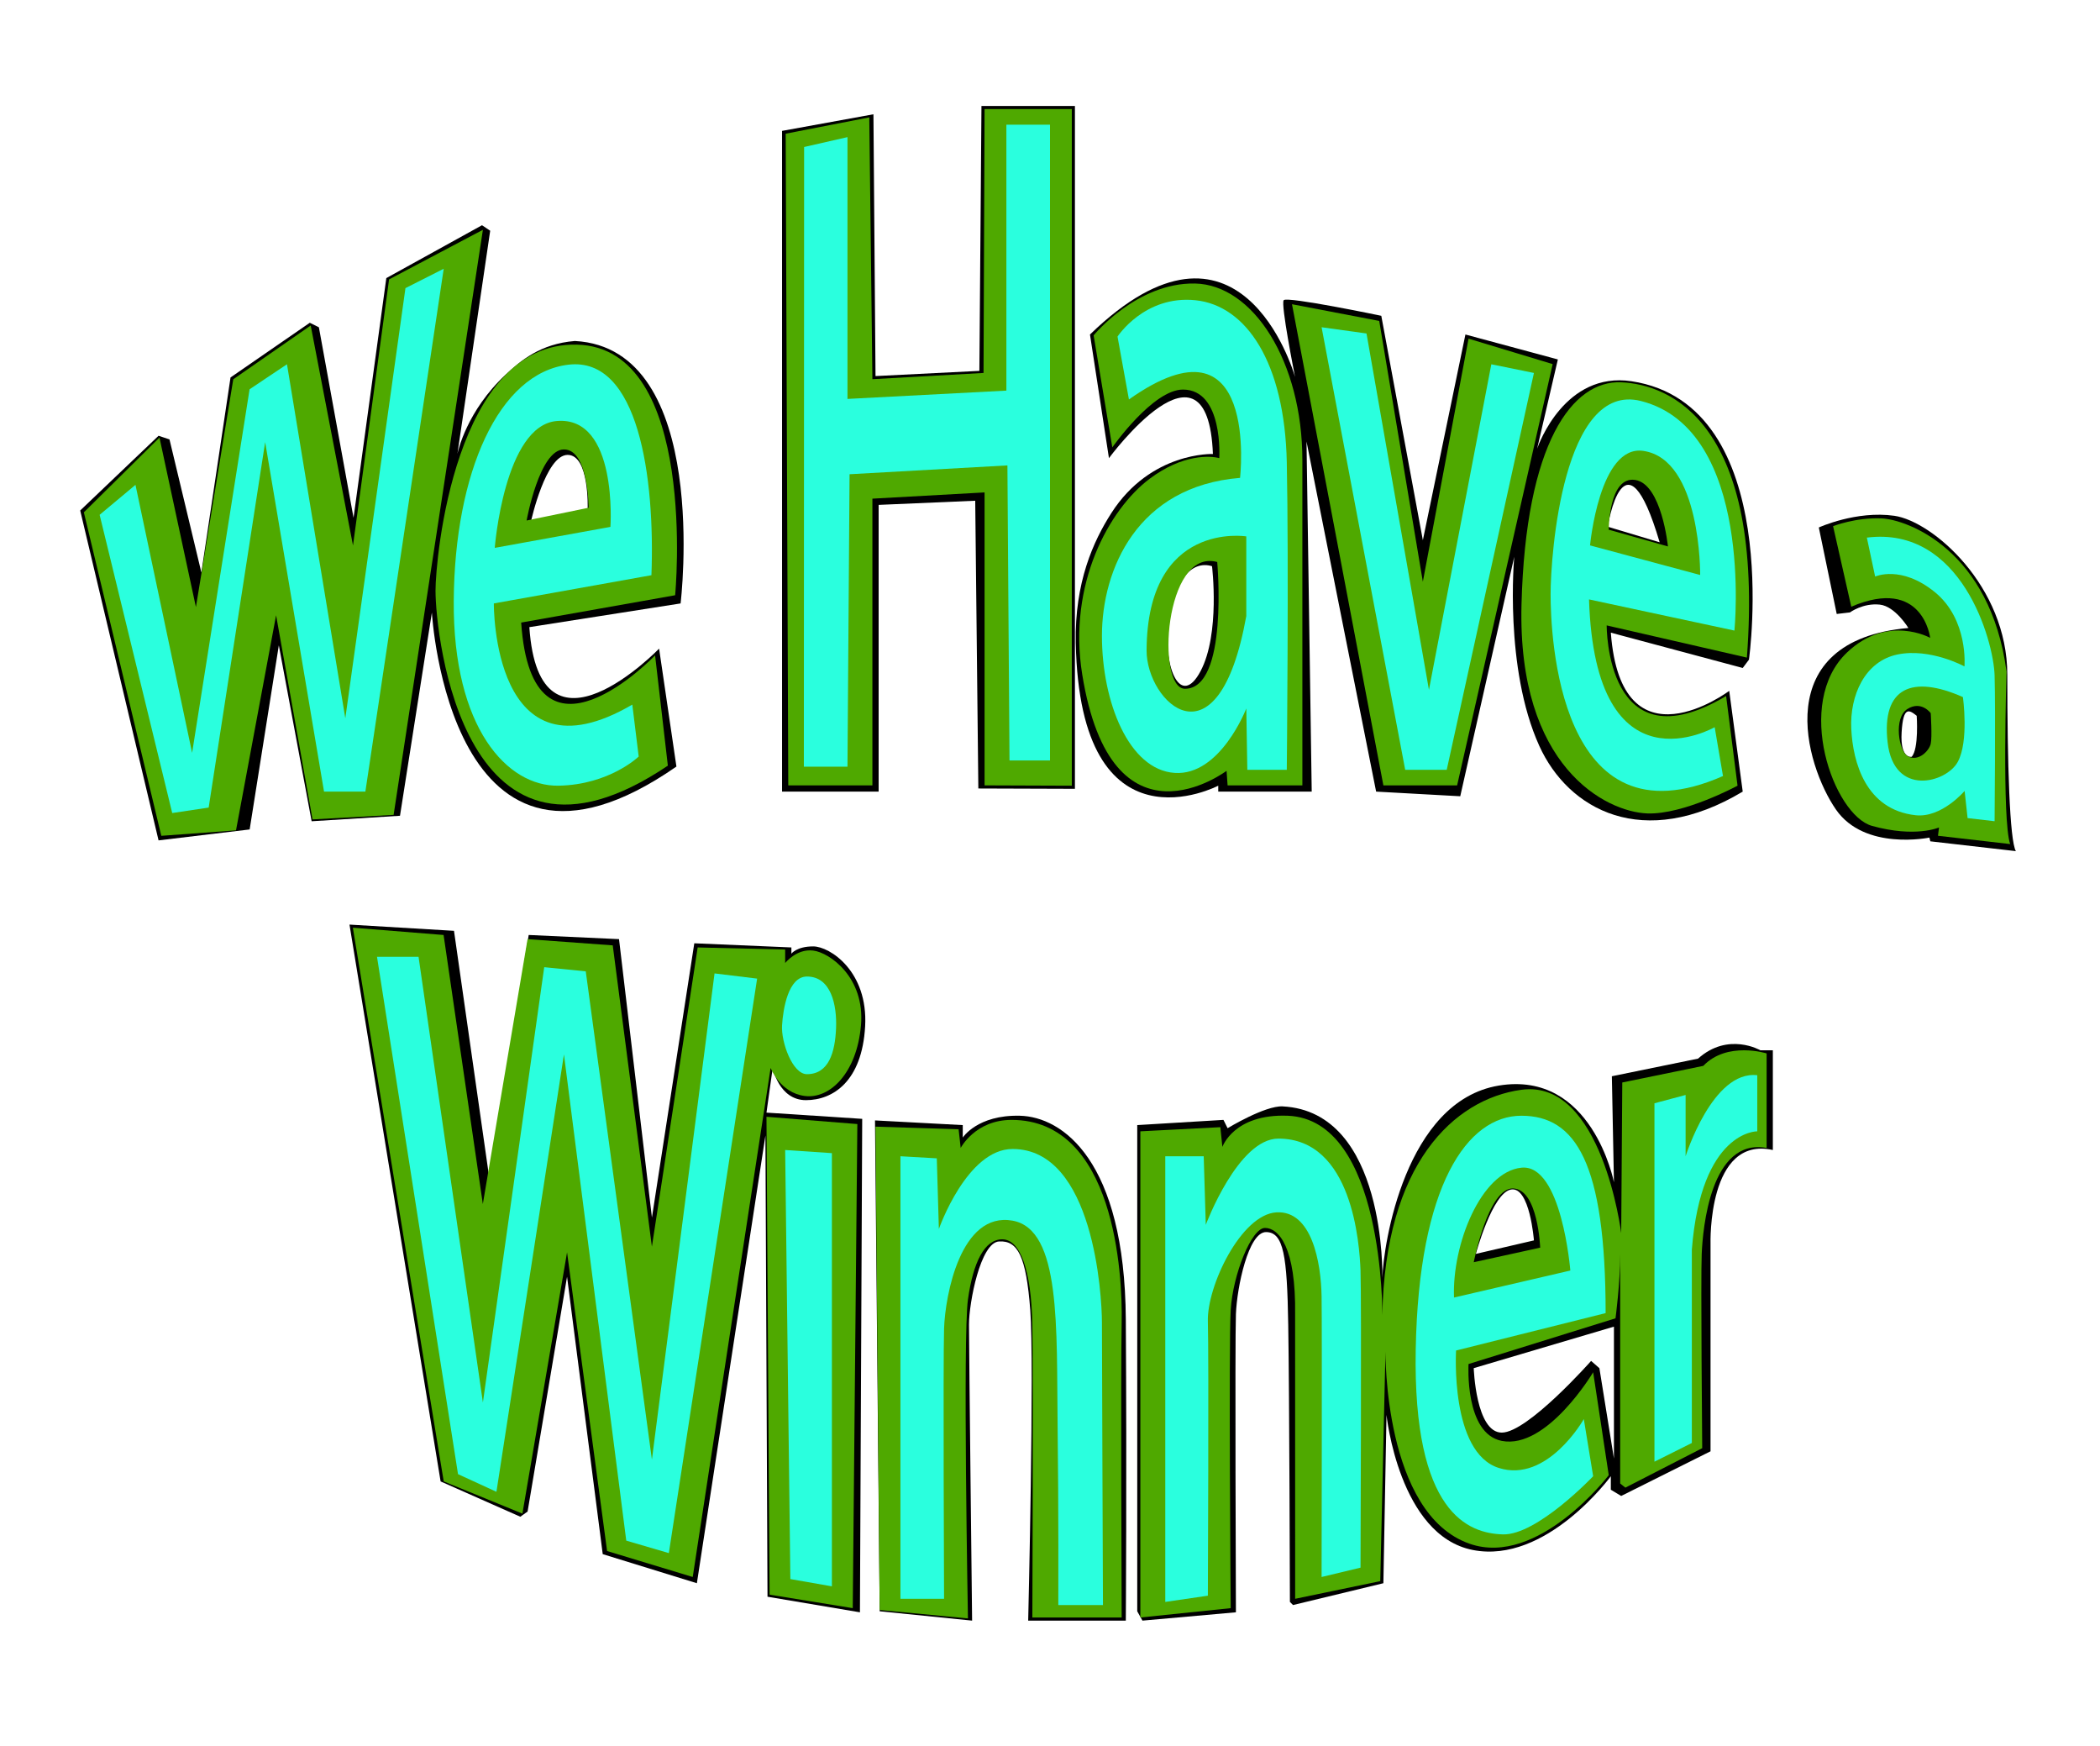
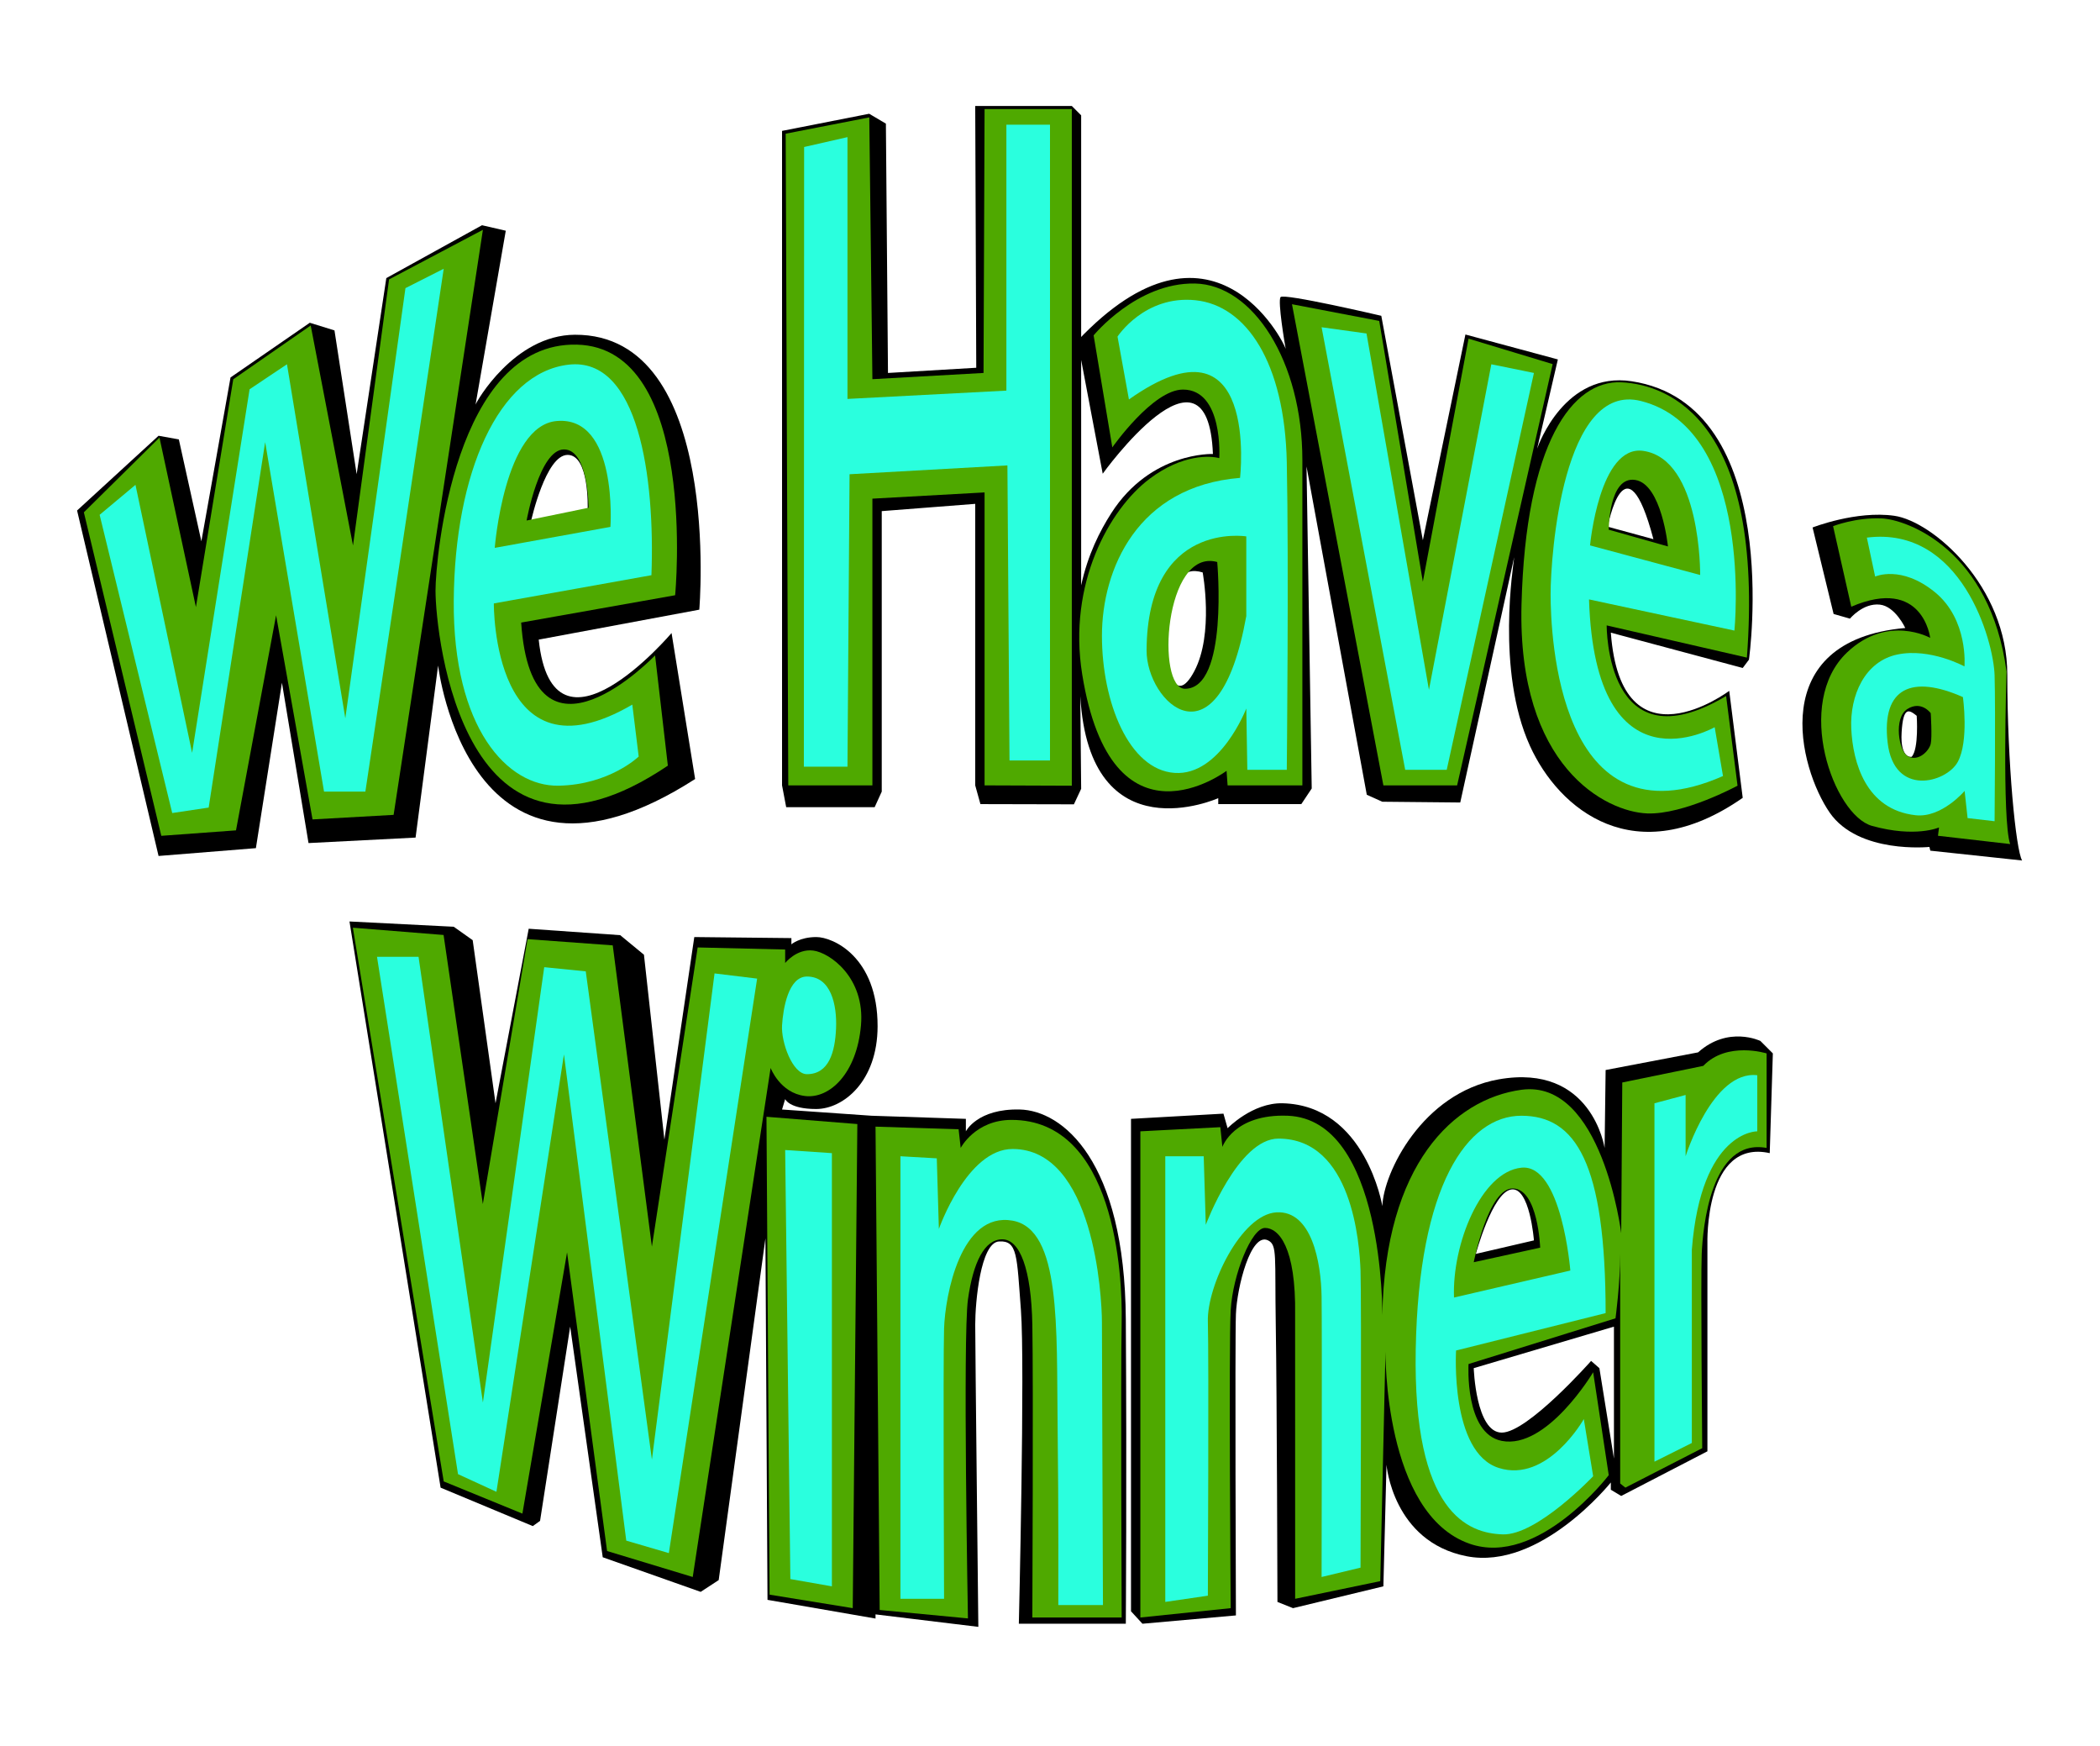
- <svg xmlns="http://www.w3.org/2000/svg" version="1.1" id="WeHaveaWinner" x="0px" y="0px" width="674px" height="560px" viewBox="0 0 674 560" enable-background="new 0 0 674 560" xml:space="preserve">
-   <g id="We">
-     <path d="M184.52,109.41c-11.11,0.88-17.45,6.36-22.24,10.81c-12.47,11.6-15.31,24.61-15.47,25.41l10.52-71.6l-2.63-1.76   l-30.71,16.96l-10.52,76.91l-11.12-61.12l-2.92-1.46l-25.44,17.55l-9.36,62.57L54.4,140.99l-3.51-1.17L25.74,163.8l25.15,105.85   l29.24-3.51l9.36-59.07l10.53,56.44l28.36-1.76l10.23-65.2c0,0,5.68,100,78.49,49.41l-5.56-37.84c0,0-38.54,39.914-41.64-6.89   l48.54-7.61C218.44,193.62,228.38,111.75,184.52,109.41z M188.61,163.21l-18.12,3.8c0,0,4.67-21.05,11.69-21.05   S188.61,163.21,188.61,163.21z" />
-     <polygon fill="#4FA900" points="26.914,164.382 51.769,268.186 75.746,266.432 88.612,197.424 100.308,262.923 126.332,261.461    154.988,73.736 124.87,89.649 113.297,175.031 99.723,104.438 74.869,121.69 62.88,194.792 51.184,140.405  " />
-     <path fill="#4FA900" d="M185.11,110.58c-39.19-0.88-45.33,68.71-45.33,78.95c0,14.33,9.07,100.291,74.57,56.14l-4.1-35.38   c0,0-39.47,41.23-42.98-10.53l49.42-8.77C216.69,190.99,224.29,111.46,185.11,110.58z M169.02,167.01c0,0,4.1-22.8,11.99-22.8   c7.9,0,7.9,18.71,7.9,18.71L169.02,167.01z" />
-     <path fill="#2AFFDE" d="M209.08,184.56c1.17-31.29-4.09-70.18-26.61-67.55c-22.51,2.63-36.55,34.8-36.84,75.74   c-0.29,40.93,17.25,59.65,33.63,59.35c16.37-0.29,25.73-9.35,25.73-9.35l-2.05-16.67c-45.03,26.32-44.44-32.46-44.44-32.46   L209.08,184.56z M178.67,135.09c19.73-1.72,17.25,33.97,17.25,33.97l-37.13,6.73C158.79,175.79,161.86,136.55,178.67,135.09z" />
-     <polygon fill="#2AFFDE" points="31.977,165.184 43.48,155.572 61.66,241.559 80.107,124.898 92.107,116.878 110.828,230.463    130.13,92.449 142.413,86.233 117.267,254 104,254 85.103,141.867 66.973,259.122 55.277,260.876  " />
+ <svg xmlns="http://www.w3.org/2000/svg" version="1.1" id="WeHaveaWinner" x="0px" y="0px" width="674px" height="560px" viewBox="0 0 674 560" style="enable-background:new 0 0 674 560;" xml:space="preserve">
+   <style type="text/css">
+ 
+ 	.st0{fill:#4FA900;}
+ 	.st1{fill:#2AFFDE;}
+ 
+ </style>
+   <g id="blacks">
+     <path d="M281,518v1.334l-34.667-6l-0.667-116l-15,109.666l-5.785,3.772l-31.434-11.105l-10.448-74L173.333,488L171,489.667   l-29.587-12.333l-29.246-181.667l33.459,1.692l6.084,4.308L159.042,354l10.646-56l29.373,2.06l7.616,6.274l6.561,59.333l9.598-65   L254,301v2c0,0,2.667-2.333,8-2.333s19.71,6.333,19.667,28.667c-0.035,17.694-11.053,26.506-19.72,26.506S252,352.667,252,352.667   L251,356l28.729,2L310,359.001V363c0,0,3.667-7.332,17.333-6.999s33.667,16.333,34,67.333s0,97.666,0,97.666H327   c0,0,2-83.333,0.667-100.666s-1.02-22.333-7.01-22S313,418.001,313,425.001S314,522,314,522L281,518z" />
+     <path d="M565,334c0,0-10.33-5-20,3.67l-29.67,5.66l-0.33,25c0,0-4.052-27.302-34-22c-24.5,4.337-37,30-37.33,40.67   c0,0-5.336-32.333-32-33c-9.689-0.242-17.67,8-17.67,8l-1.33-4.67L363,359v158l3.67,4l30-2.67c0,0-0.34-88,0-96.66   C397,413,401.468,395.234,407,398c3,1.5,2.1,5,2.46,27c0.37,22,0.54,89,0.54,89l5,2l29-7l1-39c0,0,2,24.67,25.67,29.33   C494.33,504,517,475.67,517,475.67V478l3.33,2L548,465.67V399c0,0-1-33.67,20-29l1-32L565,334z M485,381.67   c6-1,7.32,16.33,7.32,16.33l-18.65,4.33C473.67,402.33,479,382.67,485,381.67z M518,468l-4.67-29l-2.66-2.33c0,0-20.34,23-28.67,23   s-9-20.68-9-20.68l45-13.32V468z" />
+     <path d="M644.25,216.5c0-28.5-24-49.25-36.25-51s-26.25,3.75-26.25,3.75L588.5,197l5.25,1.5c0,0,4.17-5.08,9.58-4.5   c4.95,0.53,8.17,7.5,8.17,7.5c-45,4-34.08,45.06-24.25,59.25c9.25,13.35,32,11,32,11l0.29,1.2L649,276.1   C647,272.71,644.25,245,644.25,216.5z M613.54,242.83c0,0-3.71,0.84-3.21-7.83s2.5-7.17,4.84-5.33   C615.17,229.67,615.92,240.33,613.54,242.83z" />
+     <path d="M523.67,122.33c-21.36-3.23-29.84,20.23-30.32,21.61l6.65-28.61l-29.67-8l-13.66,66l-13.34-72c0,0-31.33-7.33-32.33-6   c-0.97,1.3,1.37,15.19,1.65,16.6c-0.681-2.35-23.65-48.26-66.82-2.6l8.09,42.67c0,0,33.747-47,35.37-6.33c0,0-19.93-0.8-32.6,18.95   c-3.71,5.79-7.54,13.34-9.69,23.19V37l-3-3h-31l0.33,84L285,119.67l-0.67-80l-5.36-3.17L251,42v210l1.33,7h28.39l2.28-5v-90   l30-2.33V252l1.67,6.01l30,0.07l2.33-4.98l-0.28-29.72C349.667,274.65,391,256.1,391,256.1v1.9h26.667l3.333-5l-1.67-103.33   L438.67,255l4.983,2.247l25.017,0.243l17.311-78.7c-0.181,2.28-5.91,36.35,5.05,60.52c9.31,20.52,33.794,40.69,68.3,16.69   L555,221.67c0,0-34.67,26-38-18.67l42.33,11.33l2-2.66C561.33,211.67,572.89,129.79,523.67,122.33z M383.33,215.33   c-6.33,12-10-1-8.33-15s4.33-18.66,11-16.66C386,183.67,389.67,203.33,383.33,215.33z M516,169c0,0,5.667-30,14.67,4L516,169z" />
+     <path d="M184.52,107.41c-19.52,0.09-31.735,21.645-31.895,22.444l9.705-55.825l-7.63-1.76l-30.71,16.96l-9.52,62.91l-7.12-46.12   l-7.92-2.46l-25.44,17.55l-9.36,52.57l-7.23-32.69l-6.51-1.17L24.74,163.8l26.15,110.85l31.24-2.51l8.36-53.07l8.53,51.44   l34.36-1.76l7.23-55.2c0,0,9.724,83.117,82.49,36.41l-7.56-46.84c0,0-38.111,44.914-42.64,2.11l51.54-9.61   C224.44,195.62,232.003,107.191,184.52,107.41z M188.61,163.21l-18.12,3.8c0,0,4.67-21.05,11.69-21.05S188.61,163.21,188.61,163.21   z" />
  </g>
-   <g id="Have">
-     <polygon points="251,42 251,254 282,254 282,162 313,160.667 314,253 345,253.104 345,34 315,34 314.333,119 281,120.667    280.333,36.667  " />
-     <path d="M523.67,122.33c-21.36-3.23-29.84,20.23-30.32,21.61l6.65-28.61l-29.67-8l-13.66,66l-13.34-72c0,0-30.33-6.33-31.33-5   c-0.97,1.3,3.37,23.19,3.65,24.6c-0.681-2.35-17.971-59.98-65.82-13.6l6.09,39.67c0,0,31.71-43,33.37-1.33   c0,0-19.93-0.8-32.6,18.95c-5.761,8.99-11.811,22.21-11.421,41.69c1.4,69.02,45.73,45.79,45.73,45.79v1.9h30l-1.67-112.33   L441.67,254l27,1.49L486,178.67c0,0-3.314,35.621,8.034,60.644C503.341,259.832,527.39,273.1,559.33,254L555,221.67   c0,0-34.67,26-38-18.67l42.33,11.33l2-2.66C561.33,211.67,572.89,129.79,523.67,122.33z M385.33,215.33c-6.33,12-12-1-10.33-15   s7.33-20.66,14-18.66C389,181.67,391.67,203.33,385.33,215.33z M516,169c0,0,5.33-33.33,16.67,5L516,169z" />
-     <polygon fill="#4FA900" points="252.167,42.896 253,252 280,252 280,160 316,158 316,252 344,252.104 344,35 316,35    315.667,119.667 280,121.667 279,37.667  " />
-     <path fill="#4FA900" d="M383.5,90.97c-18.67-0.33-32.5,16.64-32.5,16.64l6,35.94c0,0,13-18.55,22.67-18.55   c13.04,0,11.66,22,11.66,22c-2.73-0.76-11.66-1.43-22.41,6.66c-12.87,9.69-26.255,33.673-21.59,62.67   c9.463,58.818,46.34,31,46.34,31L394,252h24c0,0,0-72.67,0-104.33C418,116,402.17,91.31,383.5,90.97z M380.33,221   c-9.33,0.02-6.66-45.33,10.34-40.67C390.67,180.33,394.37,220.98,380.33,221z" />
-     <polygon fill="#2AFFDE" points="258.083,47.167 272,44 272,128 323,125.333 323,40 337,40 337,244 324,244 323.333,149.333    272.667,152.167 272,246 258,246  " />
-     <path fill="#2AFFDE" d="M413,148.33c-0.67-32-13-50.33-29.33-52c-16.34-1.66-25,11.67-25,11.67l3.662,20.169   c42-29.67,35.668,25.161,35.668,25.161c-33,2.67-44.33,29.34-44.33,50.67s8.66,43,23.33,44s23-20.67,23-20.67l0.332,19.67H413   C413,247,413.67,180.33,413,148.33z M400,197.67c-9,49.97-32.08,27.66-32,11c0.21-41.72,32-36.56,32-36.56V197.67z" />
-     <polygon fill="#4FA900" points="414.667,97.615 442.667,102.974 456.667,186.653 471.333,108.66 498.333,116.828 467.667,252    444,252  " />
-     <polygon fill="#2AFFDE" points="424.167,105 438.584,107 458.623,221.333 478.645,116.883 492.321,119.667 464.332,247 451,247     " />
-     <path fill="#4FA900" d="M560.67,211c5.66-75.33-24.67-87.67-40.34-88.33c-15.66-0.67-30.66,19.33-32,71.33   c-1.33,52,27,66.483,40.34,67c11.694,0.453,29-8.9,29-8.9L554,223.33c-38.67,23-38.33-22.66-38.33-22.66L560.67,211z M524.83,154   c8.49,1.33,10.5,21.33,10.5,21.33l-19-5.37C516.33,169.96,516.33,152.67,524.83,154z" />
-     <path fill="#2AFFDE" d="M526.67,128.67c-25-6.34-29,49.33-29,62c0,12.66,2.33,81.66,55.33,58.33l-2.67-15.67c0,0-38.33,22-40.33-41   l46.67,10C556.67,202.33,563.11,137.9,526.67,128.67z M545.67,184.49L510.33,175c0,0,3-32.33,17.05-30.33   C546.06,147.32,545.67,184.49,545.67,184.49z" />
+   <g id="greens">
+     <path class="st0" d="M113.25,297.667L142.371,300l12.596,86.334l14.356-85l27.338,2L209.23,400l14.685-96L252,304.667V309   c0,0,3.667-4.667,9-4s16.667,8.666,15.333,24s-10,23.667-18,22.667s-11-9-11-9l-25,163.333l-27.488-8.333L182,401.834   l-14.333,83.833l-25.254-10.333L113.25,297.667z" />
+     <polygon class="st0" points="246,358.334 275.167,360.667 273.691,516 247,511.667  " />
+     <path class="st0" d="M281,361.5l1.333,155.084l28.333,2.708c0,0-1.667-90.312,0-102.312s5.333-19.324,11-19.324   s9.333,9.506,9.667,27.506s0,93.838,0,93.838H360c0,0-0.334-78.999,0-94.666s-2.306-65-35.333-65c-11.667,0-16.333,9-16.333,9   l-0.667-6L281,361.5z" />
+     <path class="st0" d="M546.67,342l-26,5.33l-0.34,48.34c0,0-6.14-49.57-32.04-46c-21.79,3-43.79,23.97-44.62,72.33   c0,0,0.6-62.8-30.37-64c-17.3-0.67-20.97,10-20.97,10l-0.66-6.33L366,363v156l29-3c0,0-0.67-84.33,0-95.67   C395.67,409,401.67,394,406,394s10,6,9.67,28l0.01,91l27.32-5.67l1.67-73.66c0,0-0.6,52.05,27,61.66c22,7.67,44.66-22,44.66-22   l-5-33.021c0,0-14.811,24.851-29.33,22.021c-12-2.33-10.67-24.66-10.67-24.66L518.5,423c0,0,1.5-11,1.5-20.67V476l1.67,1.33   l24.66-12.66c0,0-0.5-54.34-0.16-62.34c0.33-8,2.83-37.33,20.83-34V338C567,338,554.33,334,546.67,342z M473,405   c0,0,4.67-24,12.67-23.67c8,0.34,8.65,19,8.65,19L473,405z" />
+     <path class="st0" d="M645.17,270.83c-2.67-7.5-1.17-55.33-1.17-55.33c-5.17-39-31.83-48.83-40.17-49.17   c-8.33-0.33-15.5,2.5-15.5,2.5l5.84,25.84c23-9.84,25.33,10,25.33,10s-13.67-7.67-26.67,4.66c-17.2,16.32-4.33,52.25,8,55.67   c13.95,3.87,21.5,0.5,21.5,0.5l-0.33,2.67L645.17,270.83z M619.67,238.67c-0.5,2.16-3.84,5.83-7.34,4   c-2.91-1.53-4.66-12.34-0.16-15.17s7.5,1.33,7.5,1.33S620.17,236.5,619.67,238.67z" />
+     <polygon class="st0" points="252.167,42.896 253,252 280,252 280,160 316,158 316,252 344,252.104 344,35 316,35 315.667,119.667    280,121.667 279,37.667  " />
+     <path class="st0" d="M383.5,90.97c-18.67-0.33-32.5,16.64-32.5,16.64l6,35.94c0,0,13-18.55,22.67-18.55c13.04,0,11.66,22,11.66,22   c-2.73-0.76-11.66-1.43-22.41,6.66c-12.87,9.69-26.255,33.673-21.59,62.67c9.463,58.818,46.34,31,46.34,31L394,252h24   c0,0,0-72.67,0-104.33C418,116,402.17,91.31,383.5,90.97z M380.33,221c-9.33,0.02-6.66-45.33,10.34-40.67   C390.67,180.33,394.37,220.98,380.33,221z" />
+     <polygon class="st0" points="414.667,97.615 442.667,102.974 456.667,186.653 471.333,108.66 498.333,116.828 467.667,252 444,252     " />
+     <path class="st0" d="M560.67,211c5.66-75.33-24.67-87.67-40.34-88.33c-15.66-0.67-30.66,19.33-32,71.33   c-1.33,52,27,66.483,40.34,67c11.694,0.453,29-8.9,29-8.9L554,223.33c-38.67,23-38.33-22.66-38.33-22.66L560.67,211z M524.83,154   c8.49,1.33,10.5,21.33,10.5,21.33l-19-5.37C516.33,169.96,516.33,152.67,524.83,154z" />
+     <polygon class="st0" points="26.914,164.382 51.769,268.186 75.746,266.432 88.612,197.424 100.308,262.923 126.332,261.461    154.988,73.736 124.87,89.649 113.297,175.031 99.723,104.438 74.869,121.69 62.88,194.792 51.184,140.405  " />
+     <path class="st0" d="M185.11,110.58c-39.19-0.88-45.33,68.71-45.33,78.95c0,14.33,9.07,100.291,74.57,56.14l-4.1-35.38   c0,0-39.47,41.23-42.98-10.53l49.42-8.77C216.69,190.99,224.29,111.46,185.11,110.58z M169.02,167.01c0,0,4.1-22.8,11.99-22.8   c7.9,0,7.9,18.71,7.9,18.71L169.02,167.01z" />
  </g>
-   <g id="a">
-     <path d="M644.25,216.5c0-28.5-24-49.25-36.25-51s-24.25,3.75-24.25,3.75L589.5,197l4.25-0.5c0,0,4.17-3.08,9.58-2.5   c4.95,0.53,9.17,7.5,9.17,7.5c-45,4-33.08,44.06-23.25,58.25c9.25,13.35,30,9,30,9l0.29,1.2L647,273.1   C645,269.71,644.25,245,644.25,216.5z M613.54,242.83c0,0-3.71,0.84-3.21-7.83s2.5-7.17,4.84-5.33   C615.17,229.67,615.92,240.33,613.54,242.83z" />
-     <path fill="#4FA900" d="M645.17,270.83c-2.67-7.5-1.17-55.33-1.17-55.33c-5.17-39-31.83-48.83-40.17-49.17   c-8.33-0.33-15.5,2.5-15.5,2.5l5.84,25.84c23-9.84,25.33,10,25.33,10s-13.67-7.67-26.67,4.66c-17.2,16.32-4.33,52.25,8,55.67   c13.95,3.87,21.5,0.5,21.5,0.5l-0.33,2.67L645.17,270.83z M619.67,238.67c-0.5,2.16-3.84,5.83-7.34,4   c-2.91-1.53-4.66-12.34-0.16-15.17s7.5,1.33,7.5,1.33S620.17,236.5,619.67,238.67z" />
-     <path fill="#2AFFDE" d="M640.17,216.67c-0.34-11.17-10.67-48-41-44.17l2.66,12.5c0,0,8.34-3.83,19.17,5s9.5,23.83,9.5,23.83   s-11-6-21.5-3.83s-15.33,13.17-14.83,23.83c0.5,10.67,4.59,25.98,20.66,27.75c8.34,0.92,15.72-7.8,15.72-7.8l0.95,8.72l8.67,1   C640.17,263.5,640.5,227.83,640.17,216.67z M628.33,244.5c-3.66,6.67-20.5,11.33-22.5-6.33c-2-17.67,8-21.67,24.17-14.5   C630,223.67,632,237.83,628.33,244.5z" />
-   </g>
-   <g id="Winner">
-     <path d="M112.167,296.667l33.543,2L157.042,378l12.646-78l28.989,1.334l10.561,89.333l13.598-88L254,304v2c0,0,1.667-2.333,7-2.333   s17.667,8.001,16.667,25.667S267.333,353,258.667,353S248,342.667,248,342.667L246,357l30.729,2L276,517.334l-29.667-5l-0.667-148   l-22,143.666l-30.219-9.333l-11.448-89L169.333,485L167,486.667l-25.587-11.333L112.167,296.667z" />
-     <path d="M280.833,359.5L309,361.001V365c0,0,4.667-7.332,18.333-6.999s33.667,14.333,34,65.333s0,96.666,0,96.666H330   c0,0,2-82.333,0.667-99.666s-4.02-22.333-10.01-22S311,418.001,311,425.001S312,520,312,520l-29.667-2.999L280.833,359.5z" />
-     <path d="M565,337c0,0-10.33-6-20,2.67l-27.67,5.66l0.67,34c0,0-7-36-37-31s-37,51-37.33,61.67c0,0,1.35-53.3-32-55   c-5.67-0.29-17.67,7-17.67,7l-1.33-2.67L365,361v156l1.67,3l30-2.67c0,0-0.34-87,0-95.66c0.33-8.67,4-26.34,9.66-26.34   c5.67,0,6.77,7.67,7.13,29.67c0.37,22,0.54,89,0.54,89l1,1l29-7l1-54c0,0,4,38.67,27.67,43.33C496.33,502,517,473.67,517,473.67   V478l3.33,2L549,465.67V399c0,0-1-34.67,20-30v-32H565z M485,381.67c6-1,7.32,16.33,7.32,16.33l-18.65,4.33   C473.67,402.33,479,382.67,485,381.67z M518,468l-4.67-29l-2.66-2.33c0,0-20.34,23-28.67,23s-9-20.68-9-20.68l45-13.32V468z" />
-     <path fill="#4FA900" d="M113.25,297.667L142.371,300l12.596,86.334l14.356-85l27.338,2L209.23,400l14.685-96L252,304.667V309   c0,0,3.667-4.667,9-4s16.667,8.666,15.333,24s-10,23.667-18,22.667s-11-9-11-9l-25,163.333l-27.488-8.333L182,401.834   l-14.333,83.833l-25.254-10.333L113.25,297.667z" />
-     <polygon fill="#4FA900" points="246,358.334 275.167,360.667 273.691,516 247,511.667  " />
-     <path fill="#4FA900" d="M281,361.5l1.333,155.084l28.333,2.708c0,0-1.667-90.312,0-102.312s5.333-19.324,11-19.324   s9.333,9.506,9.667,27.506s0,93.838,0,93.838H360c0,0-0.334-78.999,0-94.666s-2.306-65-35.333-65c-11.667,0-16.333,9-16.333,9   l-0.667-6L281,361.5z" />
-     <path fill="#4FA900" d="M546.67,342l-26,5.33l-0.34,48.34c0,0-6.14-49.57-32.04-46c-21.79,3-43.79,23.97-44.62,72.33   c0,0,0.6-62.8-30.37-64c-17.3-0.67-20.97,10-20.97,10l-0.66-6.33L366,363v156l29-3c0,0-0.67-84.33,0-95.67   C395.67,409,401.67,394,406,394s10,6,9.67,28l0.01,91l27.32-5.67l1.67-73.66c0,0-0.6,52.05,27,61.66c22,7.67,44.66-22,44.66-22   l-5-33.021c0,0-14.811,24.851-29.33,22.021c-12-2.33-10.67-24.66-10.67-24.66L518.5,423c0,0,1.5-11,1.5-20.67V476l1.67,1.33   l24.66-12.66c0,0-0.5-54.34-0.16-62.34c0.33-8,2.83-37.33,20.83-34V338C567,338,554.33,334,546.67,342z M473,405   c0,0,4.67-24,12.67-23.67c8,0.34,8.65,19,8.65,19L473,405z" />
-     <polygon fill="#2AFFDE" points="121,307 147,473 159.333,478.667 181,338.334 201,494.334 214.667,498.334 243,314    229.333,312.334 209.232,468.334 188,311.667 174.667,310.334 154.988,450 134.333,307  " />
-     <path fill="#2AFFDE" d="M259,313.334c7.667,0,9.667,8.999,9.333,16.666s-2.326,14.65-9.333,14.667   c-4.667,0.011-8.333-10.322-8-15.661S253,313.334,259,313.334z" />
-     <polygon fill="#2AFFDE" points="252,369 267,370 267,509 253.667,506.667  " />
-     <path fill="#2AFFDE" d="M289,371v142h14c0,0-0.333-75.999,0-86.666s5.333-37.667,22-34.667   c15.606,2.81,14.058,34.423,14.442,65.667c0.337,27.419,0.225,55.484,0.225,57.666H354c0,0-0.327-81.999-0.33-90.666   s-2.65-55.64-28.67-55.667c-14.667-0.016-23.667,25.667-23.667,25.667l-0.667-22.667L289,371z" />
-     <path fill="#2AFFDE" d="M374,371v143l13.667-1.999c0,0,0.333-76.666,0-88s10.667-34.333,22-35s14.333,16,14.5,27s0,90,0,90l12.5-3   c0,0,0.333-86.668,0-95.334s-2.645-42.294-26.333-42.333C397.334,365.312,387,393,387,393l-0.666-22H374z" />
-     <path fill="#2AFFDE" d="M481,471c-15.67-5-13.67-37.67-13.67-37.67l48-12c0-48.33-9.66-63.33-27.04-63.33s-32.96,22.33-33.91,75   s16.95,59,27.95,59.33c11,0.34,29-18.66,29-18.66l-3-18.34C508.33,455.33,496.67,476,481,471z M488.29,374.67   c12.95-1.34,15.71,33,15.71,33l-37.33,8.66C466,399.33,475.33,376,488.29,374.67z" />
-     <path fill="#2AFFDE" d="M531,469V354l10-2.666V371c0,0,8.666-27.665,23-25.999V363c0,0-18-0.332-21,38.001V463L531,469z" />
+   <g id="turquise">
+     <polygon class="st1" points="121,307 147,473 159.333,478.667 181,338.334 201,494.334 214.667,498.334 243,314 229.333,312.334    209.232,468.334 188,311.667 174.667,310.334 154.988,450 134.333,307  " />
+     <path class="st1" d="M259,313.334c7.667,0,9.667,8.999,9.333,16.666s-2.326,14.65-9.333,14.667c-4.667,0.011-8.333-10.322-8-15.661   S253,313.334,259,313.334z" />
+     <polygon class="st1" points="252,369 267,370 267,509 253.667,506.667  " />
+     <path class="st1" d="M289,371v142h14c0,0-0.333-75.999,0-86.666s5.333-37.667,22-34.667c15.606,2.81,14.058,34.423,14.442,65.667   c0.337,27.419,0.225,55.484,0.225,57.666H354c0,0-0.327-81.999-0.33-90.666s-2.65-55.64-28.67-55.667   c-14.667-0.016-23.667,25.667-23.667,25.667l-0.667-22.667L289,371z" />
+     <path class="st1" d="M374,371v143l13.667-1.999c0,0,0.333-76.666,0-88s10.667-34.333,22-35s14.333,16,14.5,27s0,90,0,90l12.5-3   c0,0,0.333-86.668,0-95.334s-2.645-42.294-26.333-42.333C397.334,365.312,387,393,387,393l-0.666-22H374z" />
+     <path class="st1" d="M481,471c-15.67-5-13.67-37.67-13.67-37.67l48-12c0-48.33-9.66-63.33-27.04-63.33s-32.96,22.33-33.91,75   s16.95,59,27.95,59.33c11,0.34,29-18.66,29-18.66l-3-18.34C508.33,455.33,496.67,476,481,471z M488.29,374.67   c12.95-1.34,15.71,33,15.71,33l-37.33,8.66C466,399.33,475.33,376,488.29,374.67z" />
+     <path class="st1" d="M531,469V354l10-2.666V371c0,0,8.666-27.665,23-25.999V363c0,0-18-0.332-21,38.001V463L531,469z" />
+     <path class="st1" d="M640.17,216.67c-0.34-11.17-10.67-48-41-44.17l2.66,12.5c0,0,8.34-3.83,19.17,5s9.5,23.83,9.5,23.83   s-11-6-21.5-3.83s-15.33,13.17-14.83,23.83c0.5,10.67,4.59,25.98,20.66,27.75c8.34,0.92,15.72-7.8,15.72-7.8l0.95,8.72l8.67,1   C640.17,263.5,640.5,227.83,640.17,216.67z M628.33,244.5c-3.66,6.67-20.5,11.33-22.5-6.33c-2-17.67,8-21.67,24.17-14.5   C630,223.67,632,237.83,628.33,244.5z" />
+     <polygon class="st1" points="258.083,47.167 272,44 272,128 323,125.333 323,40 337,40 337,244 324,244 323.333,149.333    272.667,152.167 272,246 258,246  " />
+     <path class="st1" d="M413,148.33c-0.67-32-13-50.33-29.33-52c-16.34-1.66-25,11.67-25,11.67l3.662,20.169   c42-29.67,35.668,25.161,35.668,25.161c-33,2.67-44.33,29.34-44.33,50.67s8.66,43,23.33,44s23-20.67,23-20.67l0.332,19.67H413   C413,247,413.67,180.33,413,148.33z M400,197.67c-9,49.97-32.08,27.66-32,11c0.21-41.72,32-36.56,32-36.56V197.67z" />
+     <polygon class="st1" points="424.167,105 438.584,107 458.623,221.333 478.645,116.883 492.321,119.667 464.332,247 451,247  " />
+     <path class="st1" d="M526.67,128.67c-25-6.34-29,49.33-29,62c0,12.66,2.33,81.66,55.33,58.33l-2.67-15.67c0,0-38.33,22-40.33-41   l46.67,10C556.67,202.33,563.11,137.9,526.67,128.67z M545.67,184.49L510.33,175c0,0,3-32.33,17.05-30.33   C546.06,147.32,545.67,184.49,545.67,184.49z" />
+     <path class="st1" d="M209.08,184.56c1.17-31.29-4.09-70.18-26.61-67.55c-22.51,2.63-36.55,34.8-36.84,75.74   c-0.29,40.93,17.25,59.65,33.63,59.35c16.37-0.29,25.73-9.35,25.73-9.35l-2.05-16.67c-45.03,26.32-44.44-32.46-44.44-32.46   L209.08,184.56z M178.67,135.09c19.73-1.72,17.25,33.97,17.25,33.97l-37.13,6.73C158.79,175.79,161.86,136.55,178.67,135.09z" />
+     <polygon class="st1" points="31.977,165.184 43.48,155.572 61.66,241.559 80.107,124.898 92.107,116.878 110.828,230.463    130.13,92.449 142.413,86.233 117.267,254 104,254 85.103,141.867 66.973,259.122 55.277,260.876  " />
  </g>
</svg>
